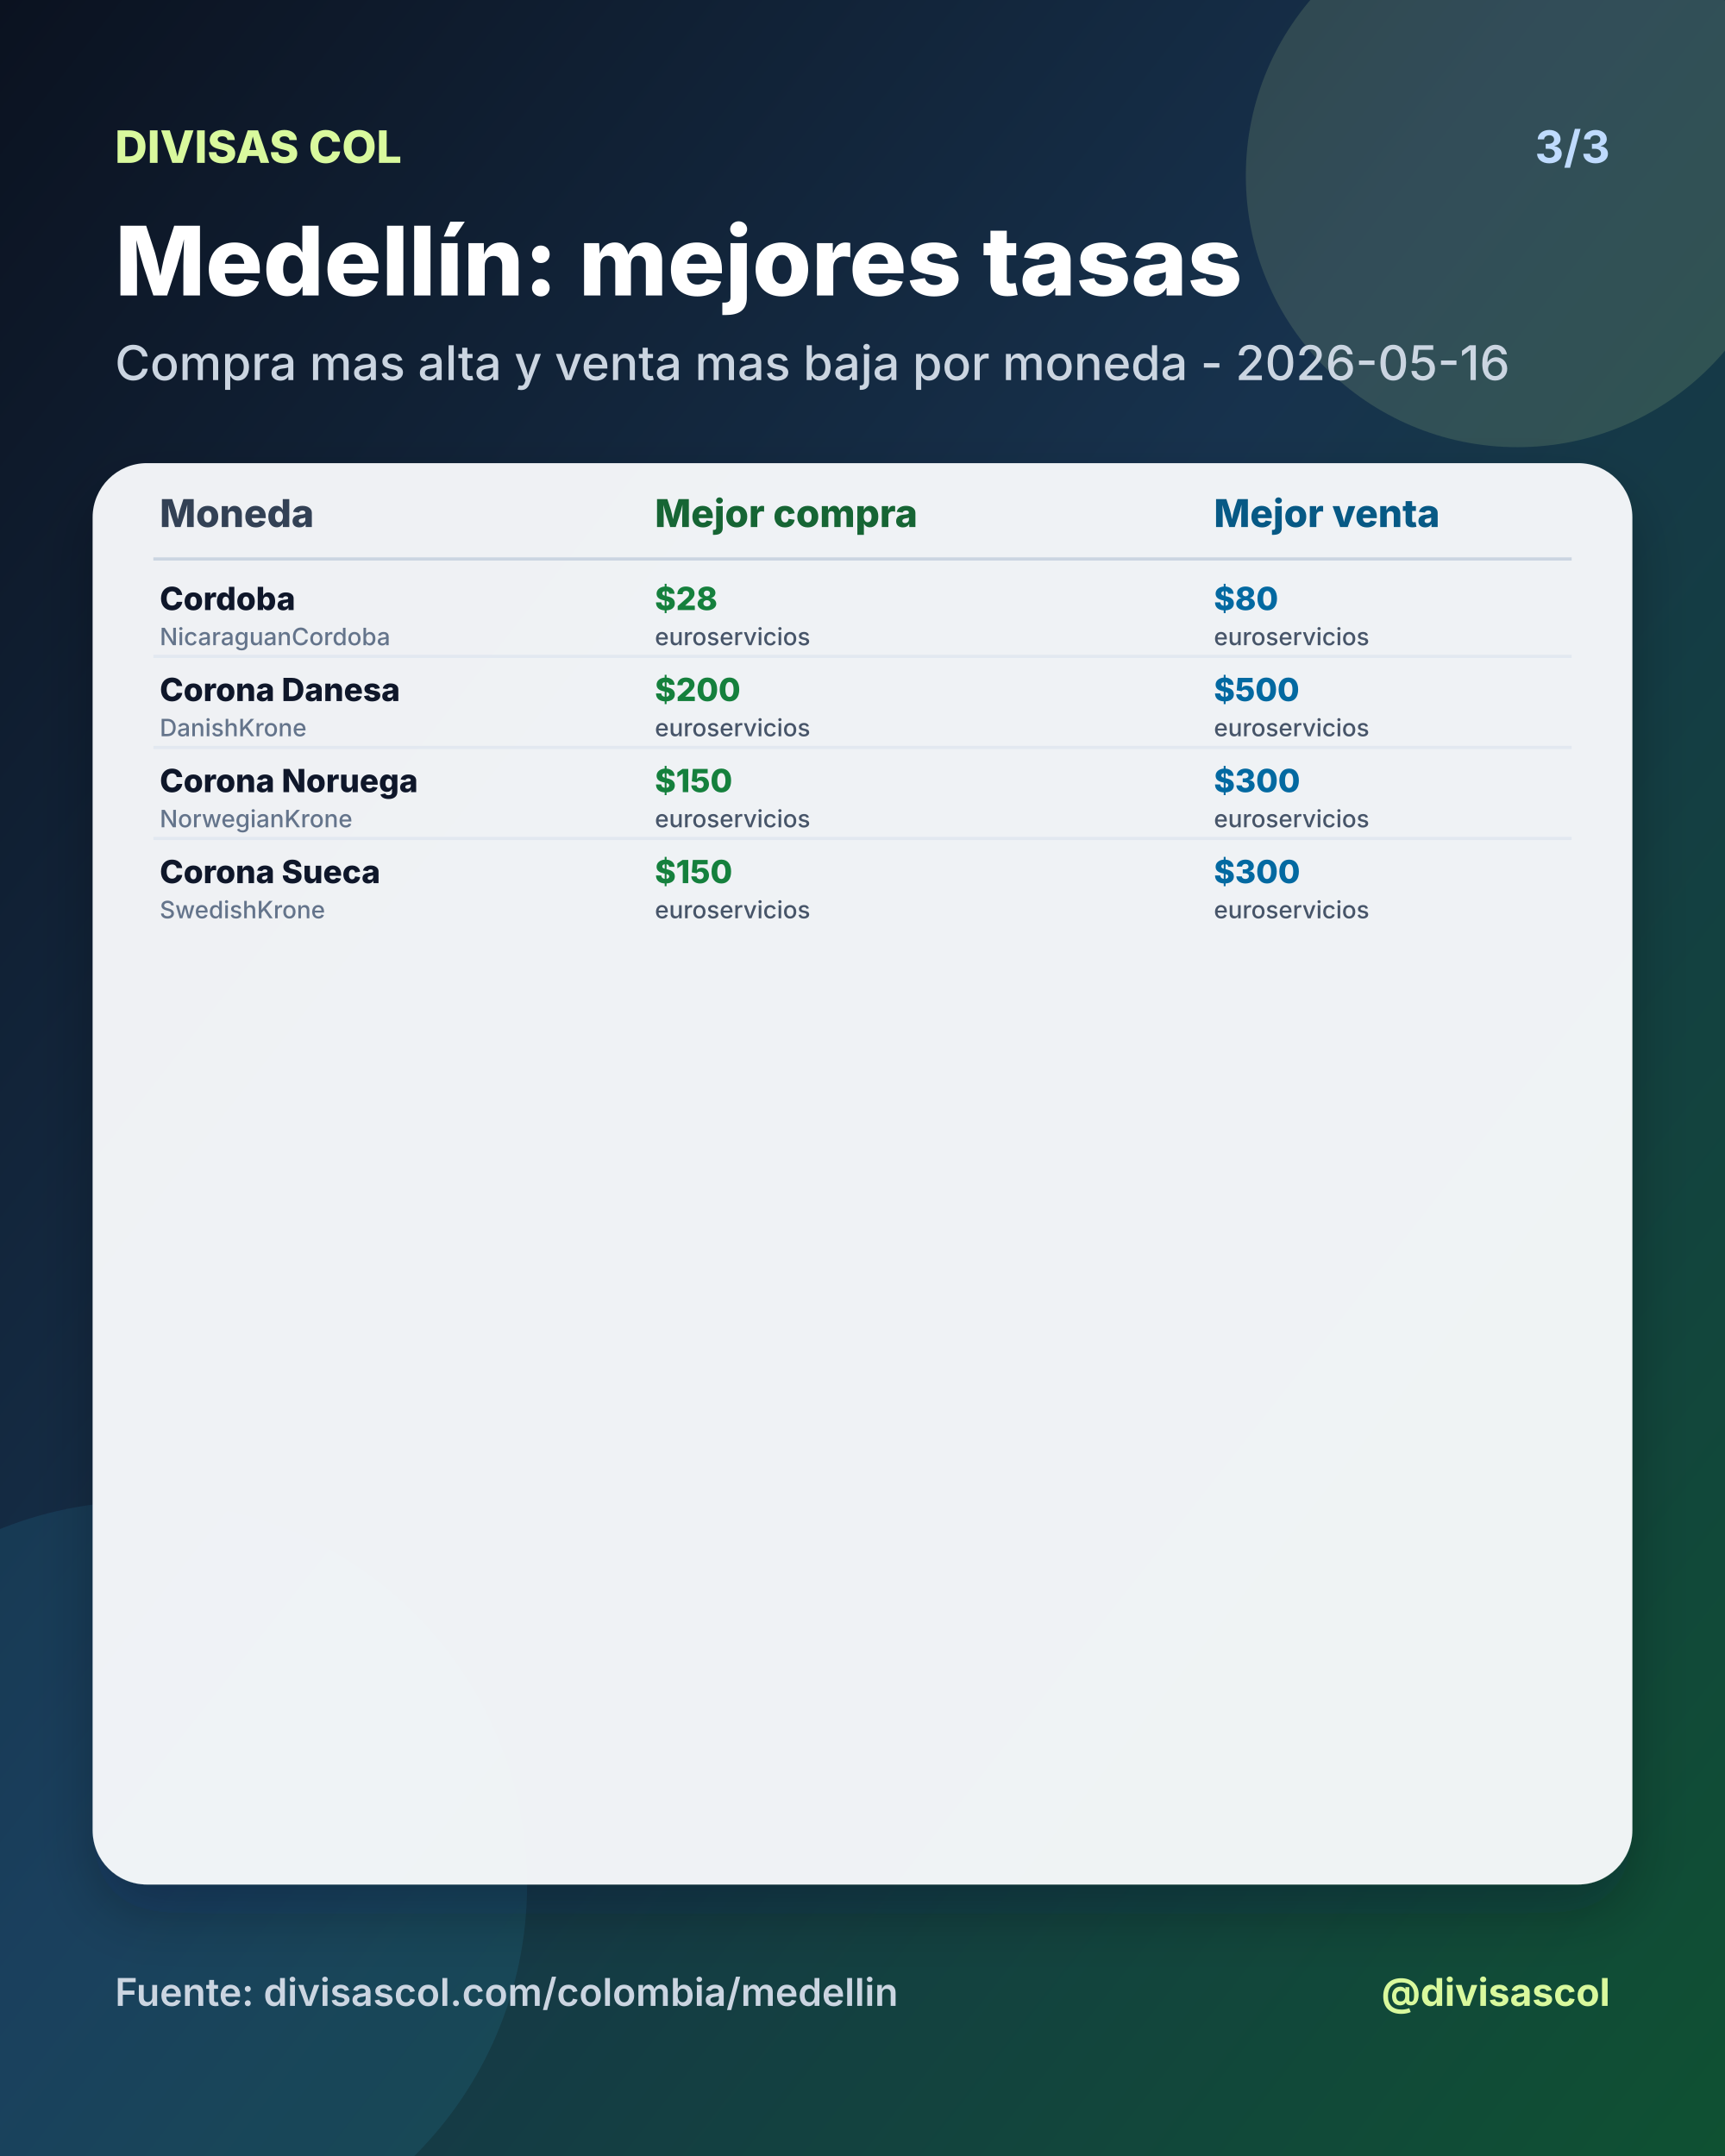
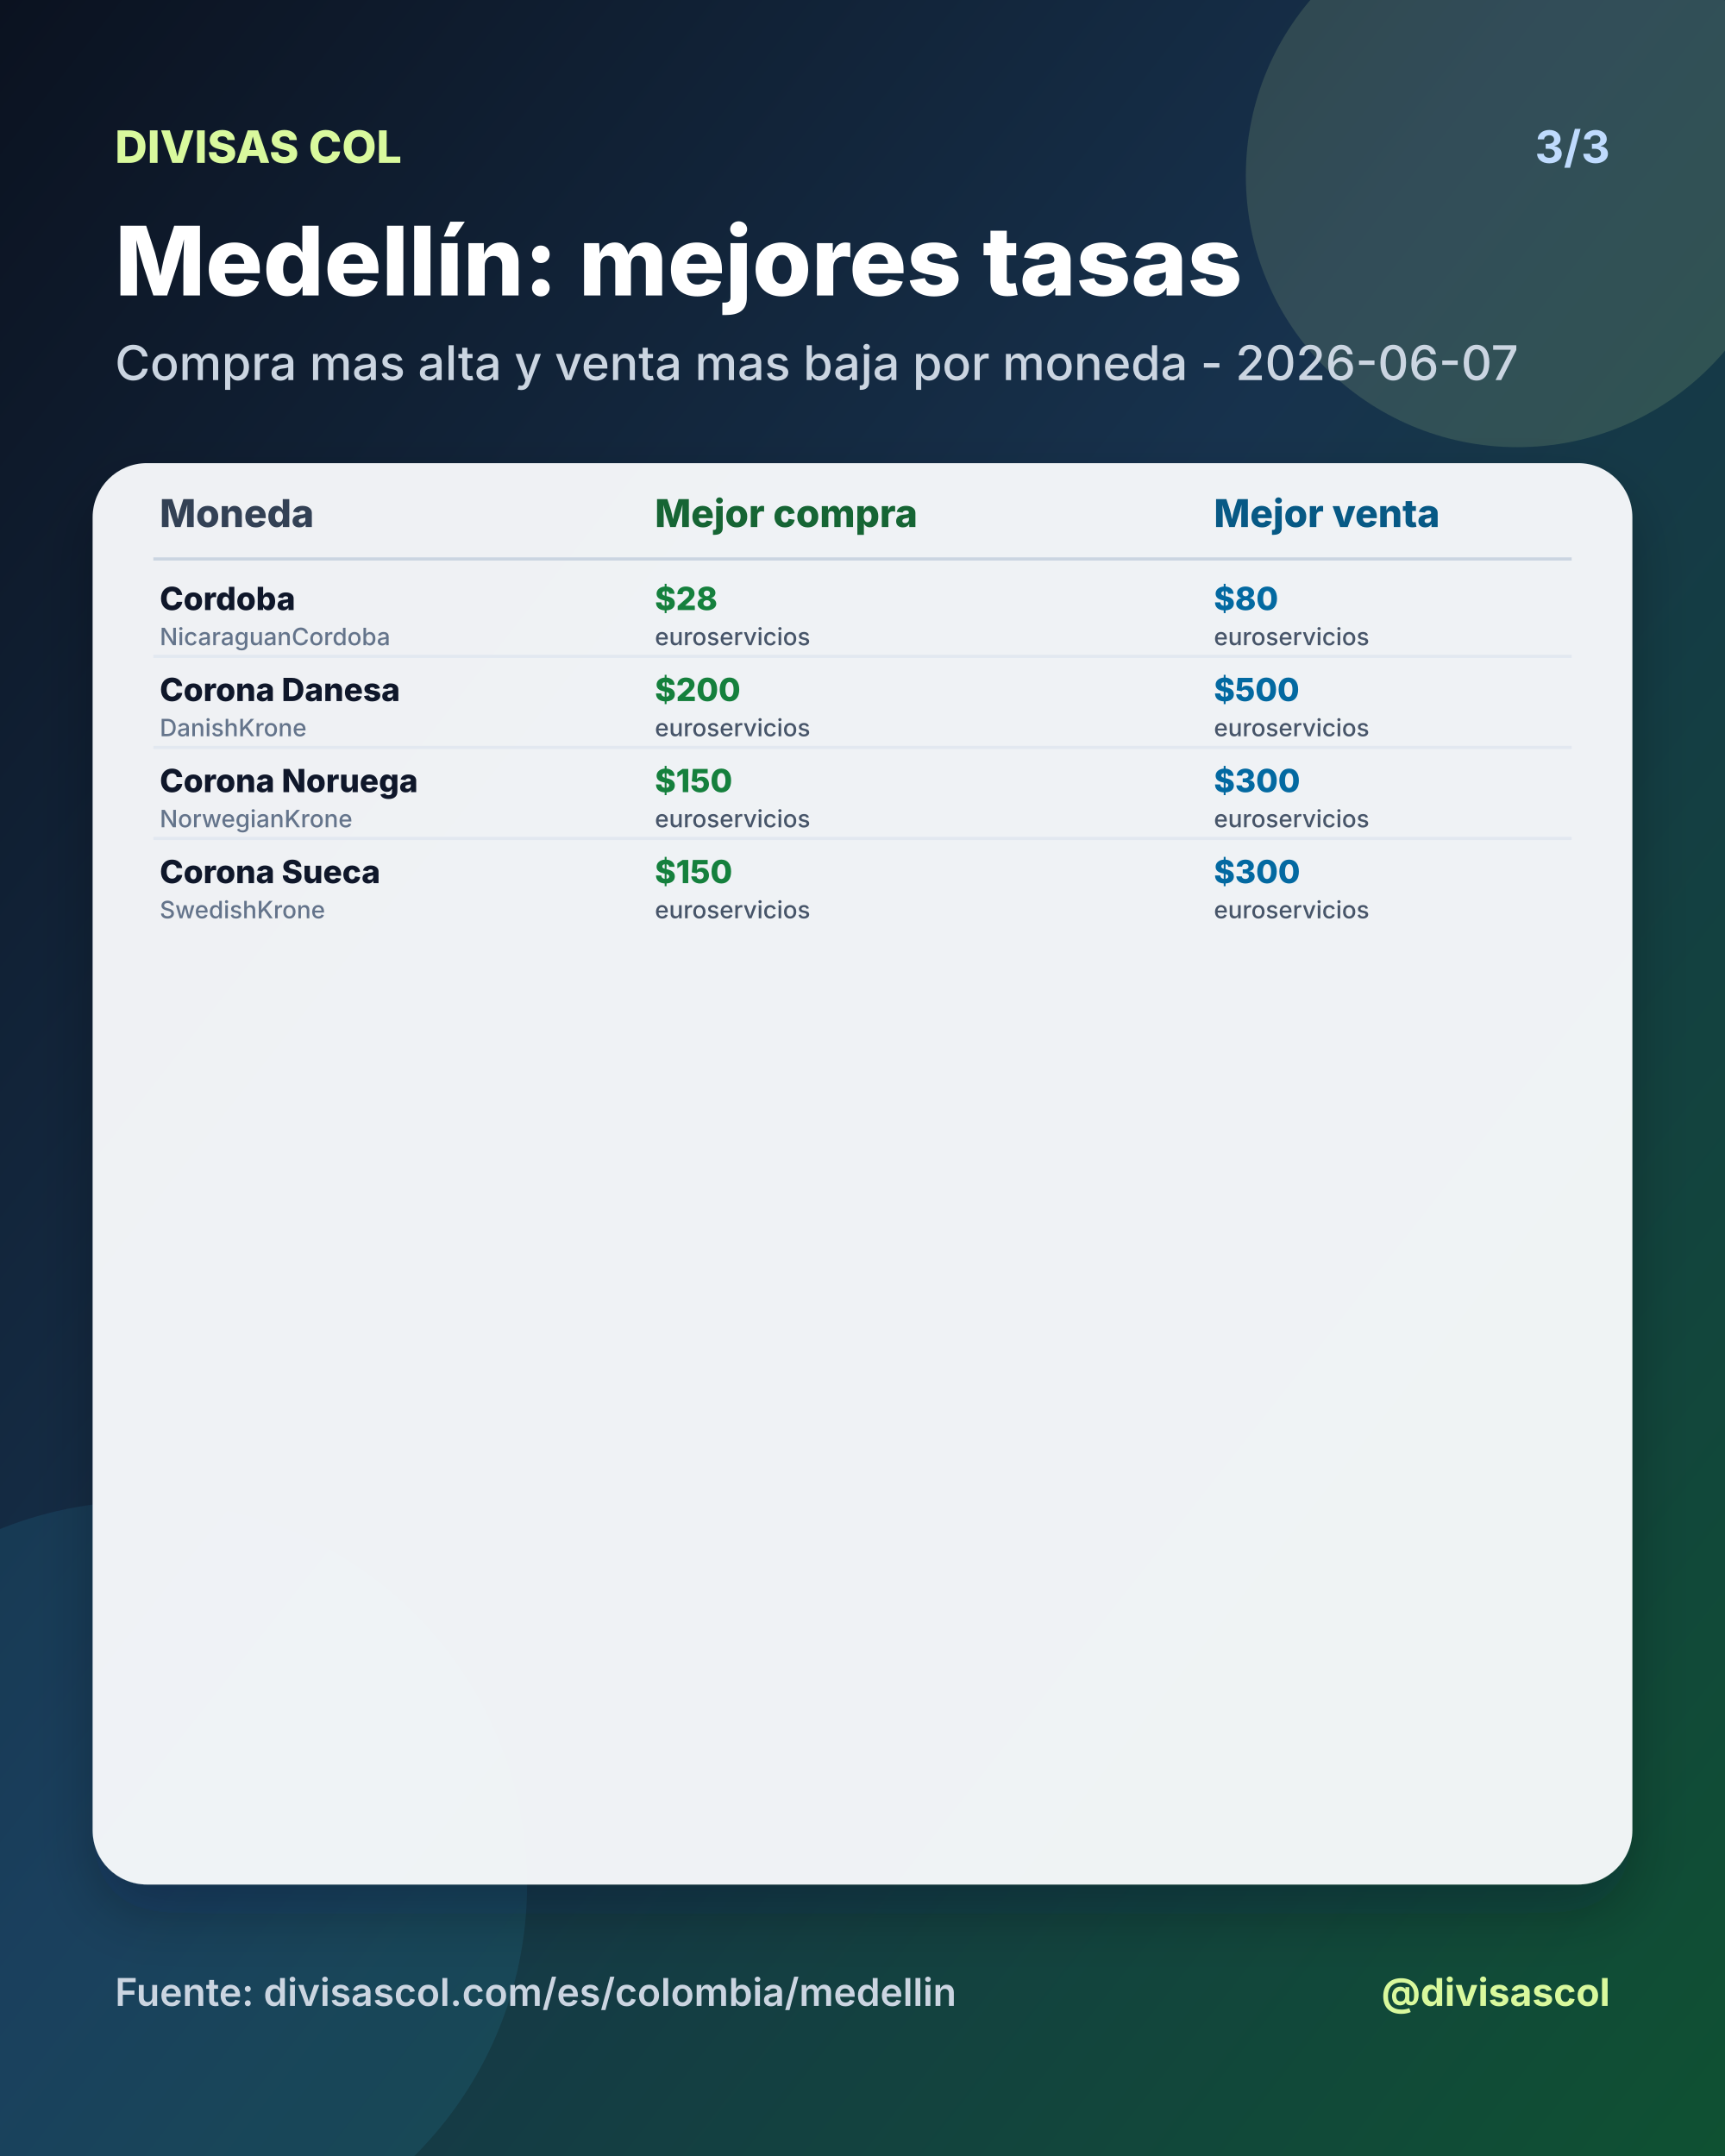
<svg xmlns="http://www.w3.org/2000/svg" width="1080" height="1350" viewBox="0 0 1080 1350">
  <defs>
    <linearGradient id="bg" x1="0" y1="0" x2="1" y2="1">
      <stop offset="0%" stop-color="#0b1220" />
      <stop offset="46%" stop-color="#17324d" />
      <stop offset="100%" stop-color="#0f5132" />
    </linearGradient>
    <filter id="shadow" x="-20%" y="-20%" width="140%" height="140%">
      <feDropShadow dx="0" dy="18" stdDeviation="18" flood-color="#020617" flood-opacity="0.28" />
    </filter>
  </defs>
  <rect width="1080" height="1350" fill="url(#bg)" />
  <circle cx="950" cy="110" r="170" fill="#d9f99d" opacity="0.14" />
  <circle cx="90" cy="1180" r="240" fill="#38bdf8" opacity="0.10" />
  <text x="72" y="102" fill="#d9f99d" font-size="28" font-family="Inter, Arial, sans-serif" font-weight="800" text-anchor="start">DIVISAS COL</text>
  <text x="1008" y="102" fill="#bfdbfe" font-size="28" font-family="Inter, Arial, sans-serif" font-weight="700" text-anchor="end">3/3</text>
  <text x="72" y="185" fill="#ffffff" font-size="60" font-family="Inter, Arial, sans-serif" font-weight="800" text-anchor="start">Medellín: mejores tasas</text>
-   <text x="72" y="238" fill="#cbd5e1" font-size="30" font-family="Inter, Arial, sans-serif" font-weight="500" text-anchor="start">Compra mas alta y venta mas baja por moneda - 2026-05-16</text>
+   <text x="72" y="238" fill="#cbd5e1" font-size="30" font-family="Inter, Arial, sans-serif" font-weight="500" text-anchor="start">Compra mas alta y venta mas baja por moneda - 2026-06-07</text>
  <rect x="58" y="290" width="964" height="890" rx="34" fill="#f8fafc" opacity="0.96" filter="url(#shadow)" />
  <text x="100" y="330" fill="#334155" font-size="24" font-family="Inter, Arial, sans-serif" font-weight="800" text-anchor="start">Moneda</text>
  <text x="410" y="330" fill="#166534" font-size="24" font-family="Inter, Arial, sans-serif" font-weight="800" text-anchor="start">Mejor compra</text>
  <text x="760" y="330" fill="#075985" font-size="24" font-family="Inter, Arial, sans-serif" font-weight="800" text-anchor="start">Mejor venta</text>
  <line x1="96" y1="350" x2="984" y2="350" stroke="#cbd5e1" stroke-width="2" />
  <text x="100" y="382" fill="#0f172a" font-size="20" font-family="Inter, Arial, sans-serif" font-weight="800" text-anchor="start">Cordoba</text>
  <text x="100" y="404" fill="#64748b" font-size="15" font-family="Inter, Arial, sans-serif" font-weight="500" text-anchor="start">NicaraguanCordoba</text>
  <text x="410" y="382" fill="#15803d" font-size="20" font-family="Inter, Arial, sans-serif" font-weight="800" text-anchor="start">$28</text>
  <text x="410" y="404" fill="#475569" font-size="15" font-family="Inter, Arial, sans-serif" font-weight="500" text-anchor="start">euroservicios</text>
  <text x="760" y="382" fill="#0369a1" font-size="20" font-family="Inter, Arial, sans-serif" font-weight="800" text-anchor="start">$80</text>
  <text x="760" y="404" fill="#475569" font-size="15" font-family="Inter, Arial, sans-serif" font-weight="500" text-anchor="start">euroservicios</text>
  <line x1="96" y1="411" x2="984" y2="411" stroke="#e2e8f0" stroke-width="2" />
  <text x="100" y="439" fill="#0f172a" font-size="20" font-family="Inter, Arial, sans-serif" font-weight="800" text-anchor="start">Corona Danesa</text>
  <text x="100" y="461" fill="#64748b" font-size="15" font-family="Inter, Arial, sans-serif" font-weight="500" text-anchor="start">DanishKrone</text>
  <text x="410" y="439" fill="#15803d" font-size="20" font-family="Inter, Arial, sans-serif" font-weight="800" text-anchor="start">$200</text>
  <text x="410" y="461" fill="#475569" font-size="15" font-family="Inter, Arial, sans-serif" font-weight="500" text-anchor="start">euroservicios</text>
  <text x="760" y="439" fill="#0369a1" font-size="20" font-family="Inter, Arial, sans-serif" font-weight="800" text-anchor="start">$500</text>
  <text x="760" y="461" fill="#475569" font-size="15" font-family="Inter, Arial, sans-serif" font-weight="500" text-anchor="start">euroservicios</text>
  <line x1="96" y1="468" x2="984" y2="468" stroke="#e2e8f0" stroke-width="2" />
  <text x="100" y="496" fill="#0f172a" font-size="20" font-family="Inter, Arial, sans-serif" font-weight="800" text-anchor="start">Corona Noruega</text>
  <text x="100" y="518" fill="#64748b" font-size="15" font-family="Inter, Arial, sans-serif" font-weight="500" text-anchor="start">NorwegianKrone</text>
  <text x="410" y="496" fill="#15803d" font-size="20" font-family="Inter, Arial, sans-serif" font-weight="800" text-anchor="start">$150</text>
  <text x="410" y="518" fill="#475569" font-size="15" font-family="Inter, Arial, sans-serif" font-weight="500" text-anchor="start">euroservicios</text>
  <text x="760" y="496" fill="#0369a1" font-size="20" font-family="Inter, Arial, sans-serif" font-weight="800" text-anchor="start">$300</text>
  <text x="760" y="518" fill="#475569" font-size="15" font-family="Inter, Arial, sans-serif" font-weight="500" text-anchor="start">euroservicios</text>
  <line x1="96" y1="525" x2="984" y2="525" stroke="#e2e8f0" stroke-width="2" />
  <text x="100" y="553" fill="#0f172a" font-size="20" font-family="Inter, Arial, sans-serif" font-weight="800" text-anchor="start">Corona Sueca</text>
  <text x="100" y="575" fill="#64748b" font-size="15" font-family="Inter, Arial, sans-serif" font-weight="500" text-anchor="start">SwedishKrone</text>
  <text x="410" y="553" fill="#15803d" font-size="20" font-family="Inter, Arial, sans-serif" font-weight="800" text-anchor="start">$150</text>
  <text x="410" y="575" fill="#475569" font-size="15" font-family="Inter, Arial, sans-serif" font-weight="500" text-anchor="start">euroservicios</text>
  <text x="760" y="553" fill="#0369a1" font-size="20" font-family="Inter, Arial, sans-serif" font-weight="800" text-anchor="start">$300</text>
  <text x="760" y="575" fill="#475569" font-size="15" font-family="Inter, Arial, sans-serif" font-weight="500" text-anchor="start">euroservicios</text>
-   <text x="72" y="1256" fill="#cbd5e1" font-size="24" font-family="Inter, Arial, sans-serif" font-weight="600" text-anchor="start">Fuente: divisascol.com/colombia/medellin</text>
+   <text x="72" y="1256" fill="#cbd5e1" font-size="24" font-family="Inter, Arial, sans-serif" font-weight="600" text-anchor="start">Fuente: divisascol.com/es/colombia/medellin</text>
  <text x="1008" y="1256" fill="#d9f99d" font-size="24" font-family="Inter, Arial, sans-serif" font-weight="700" text-anchor="end">@divisascol</text>
</svg>
